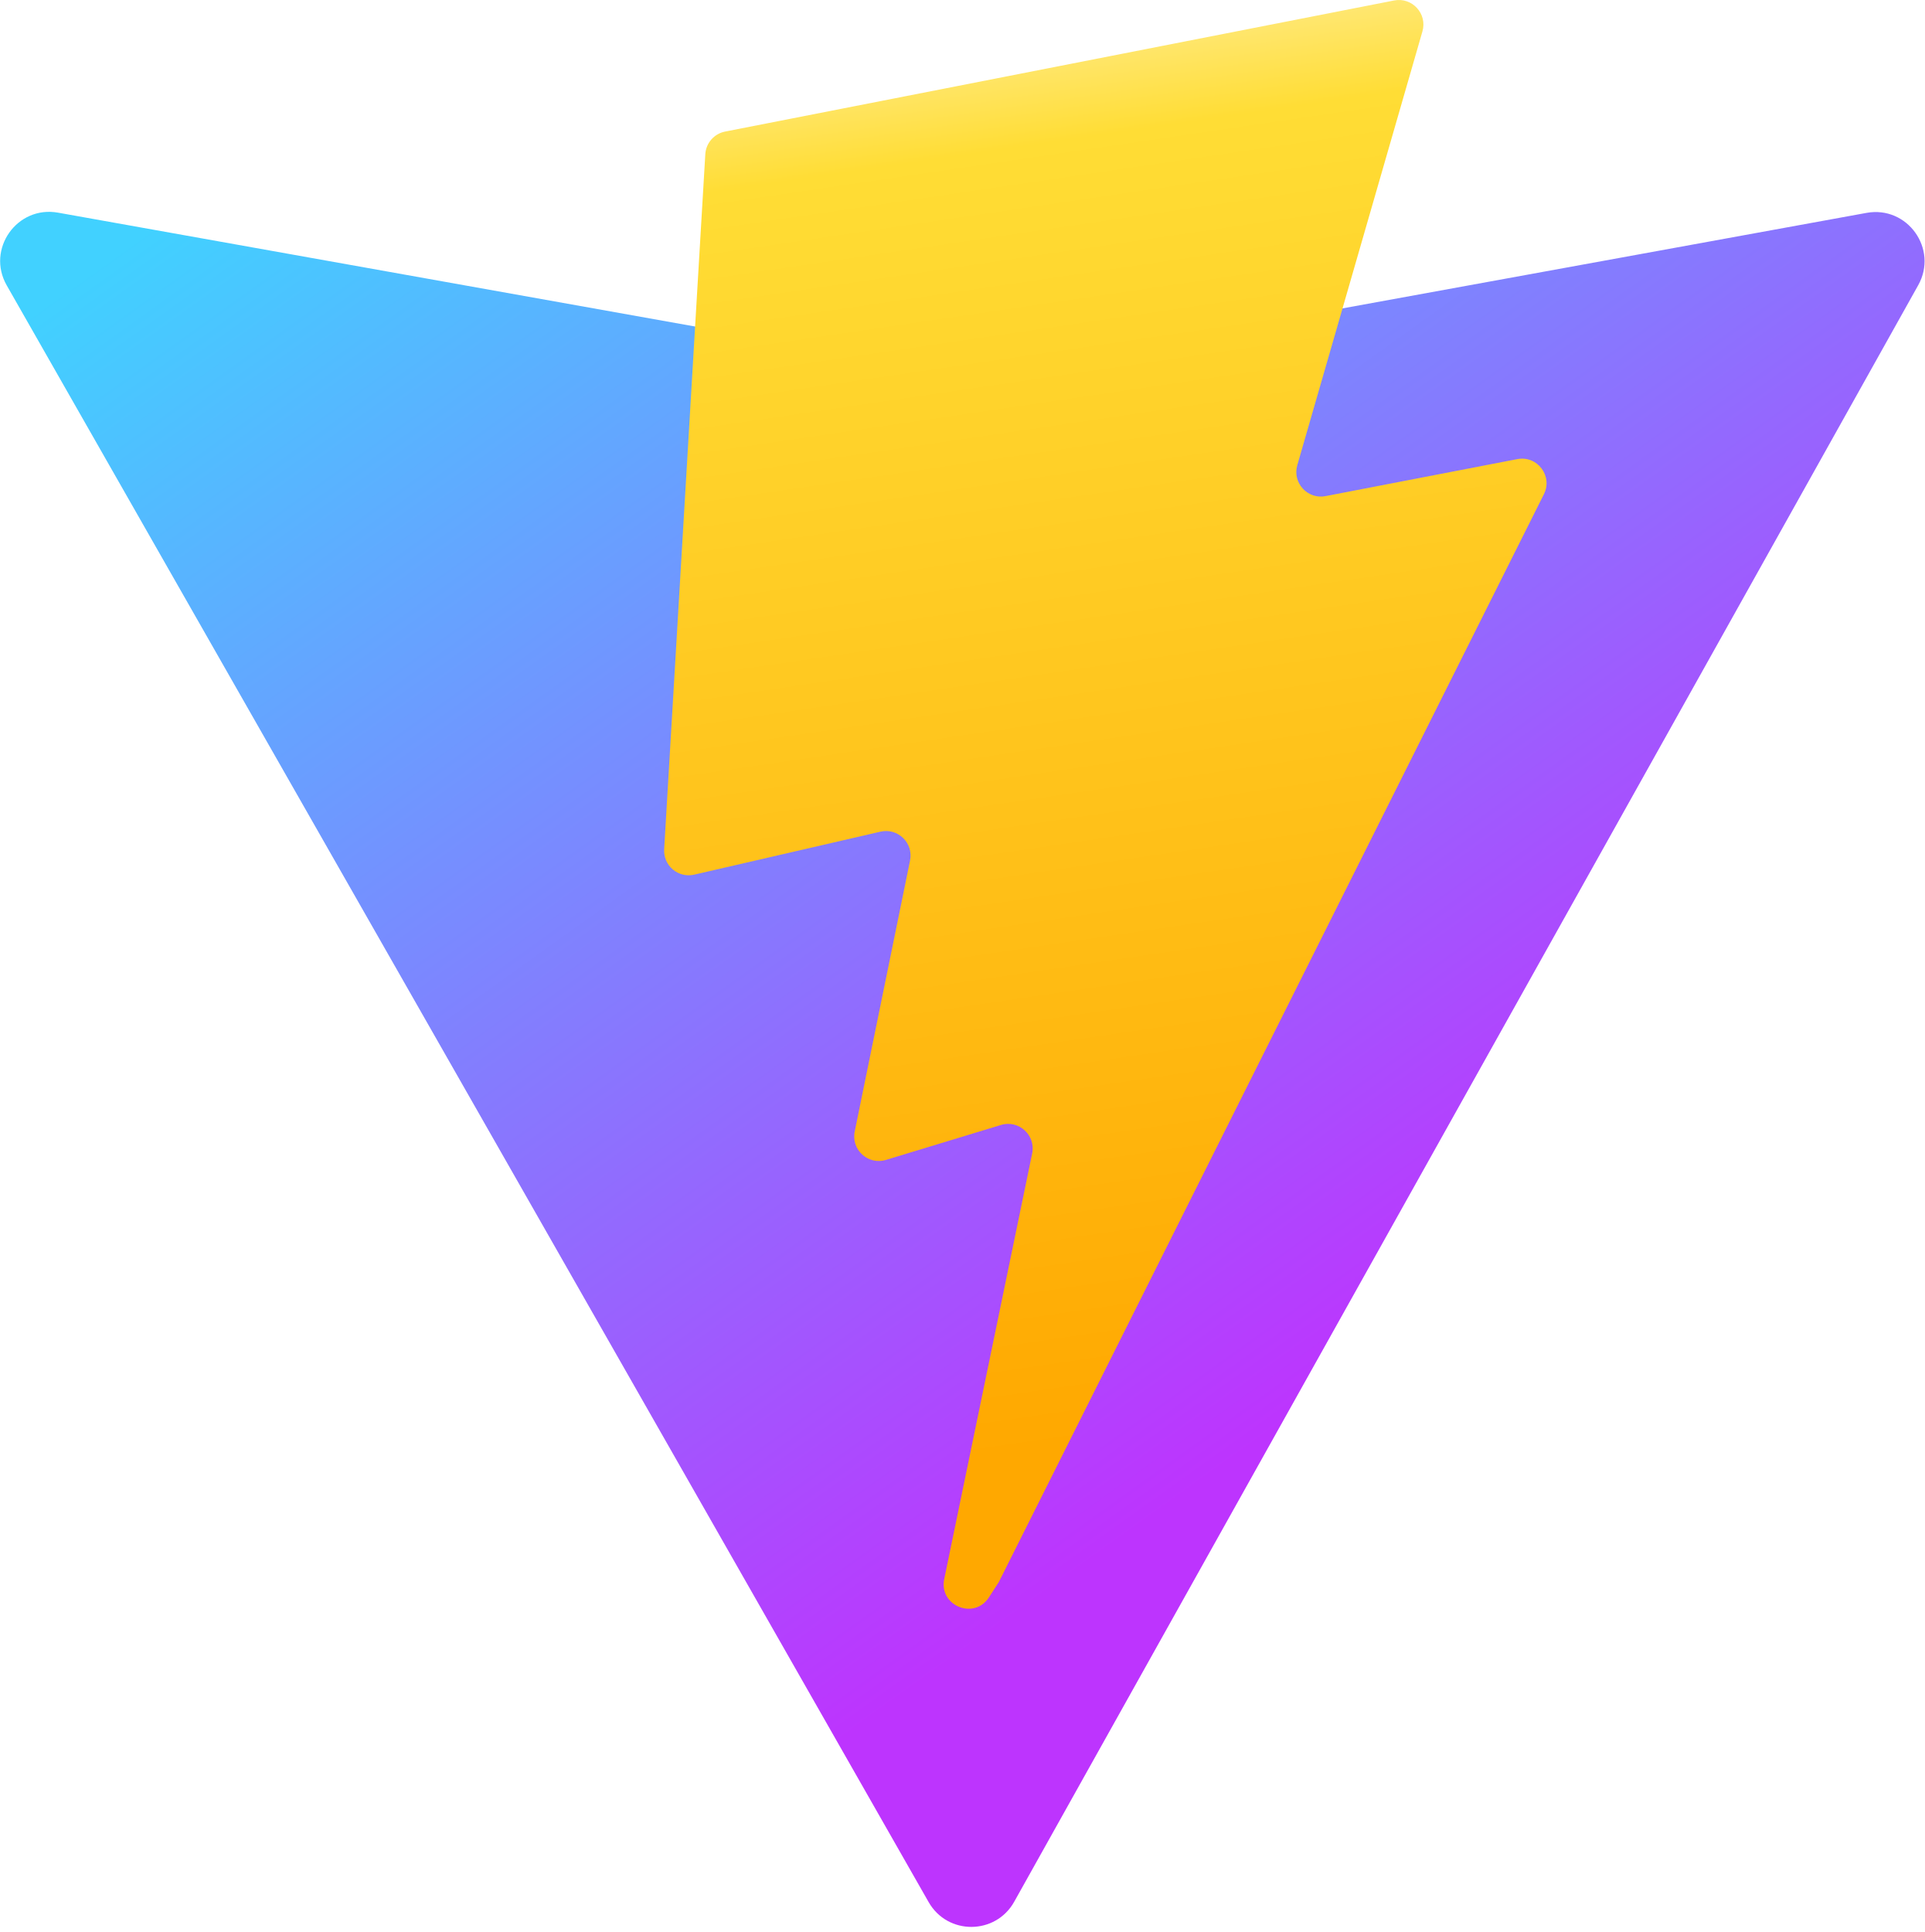
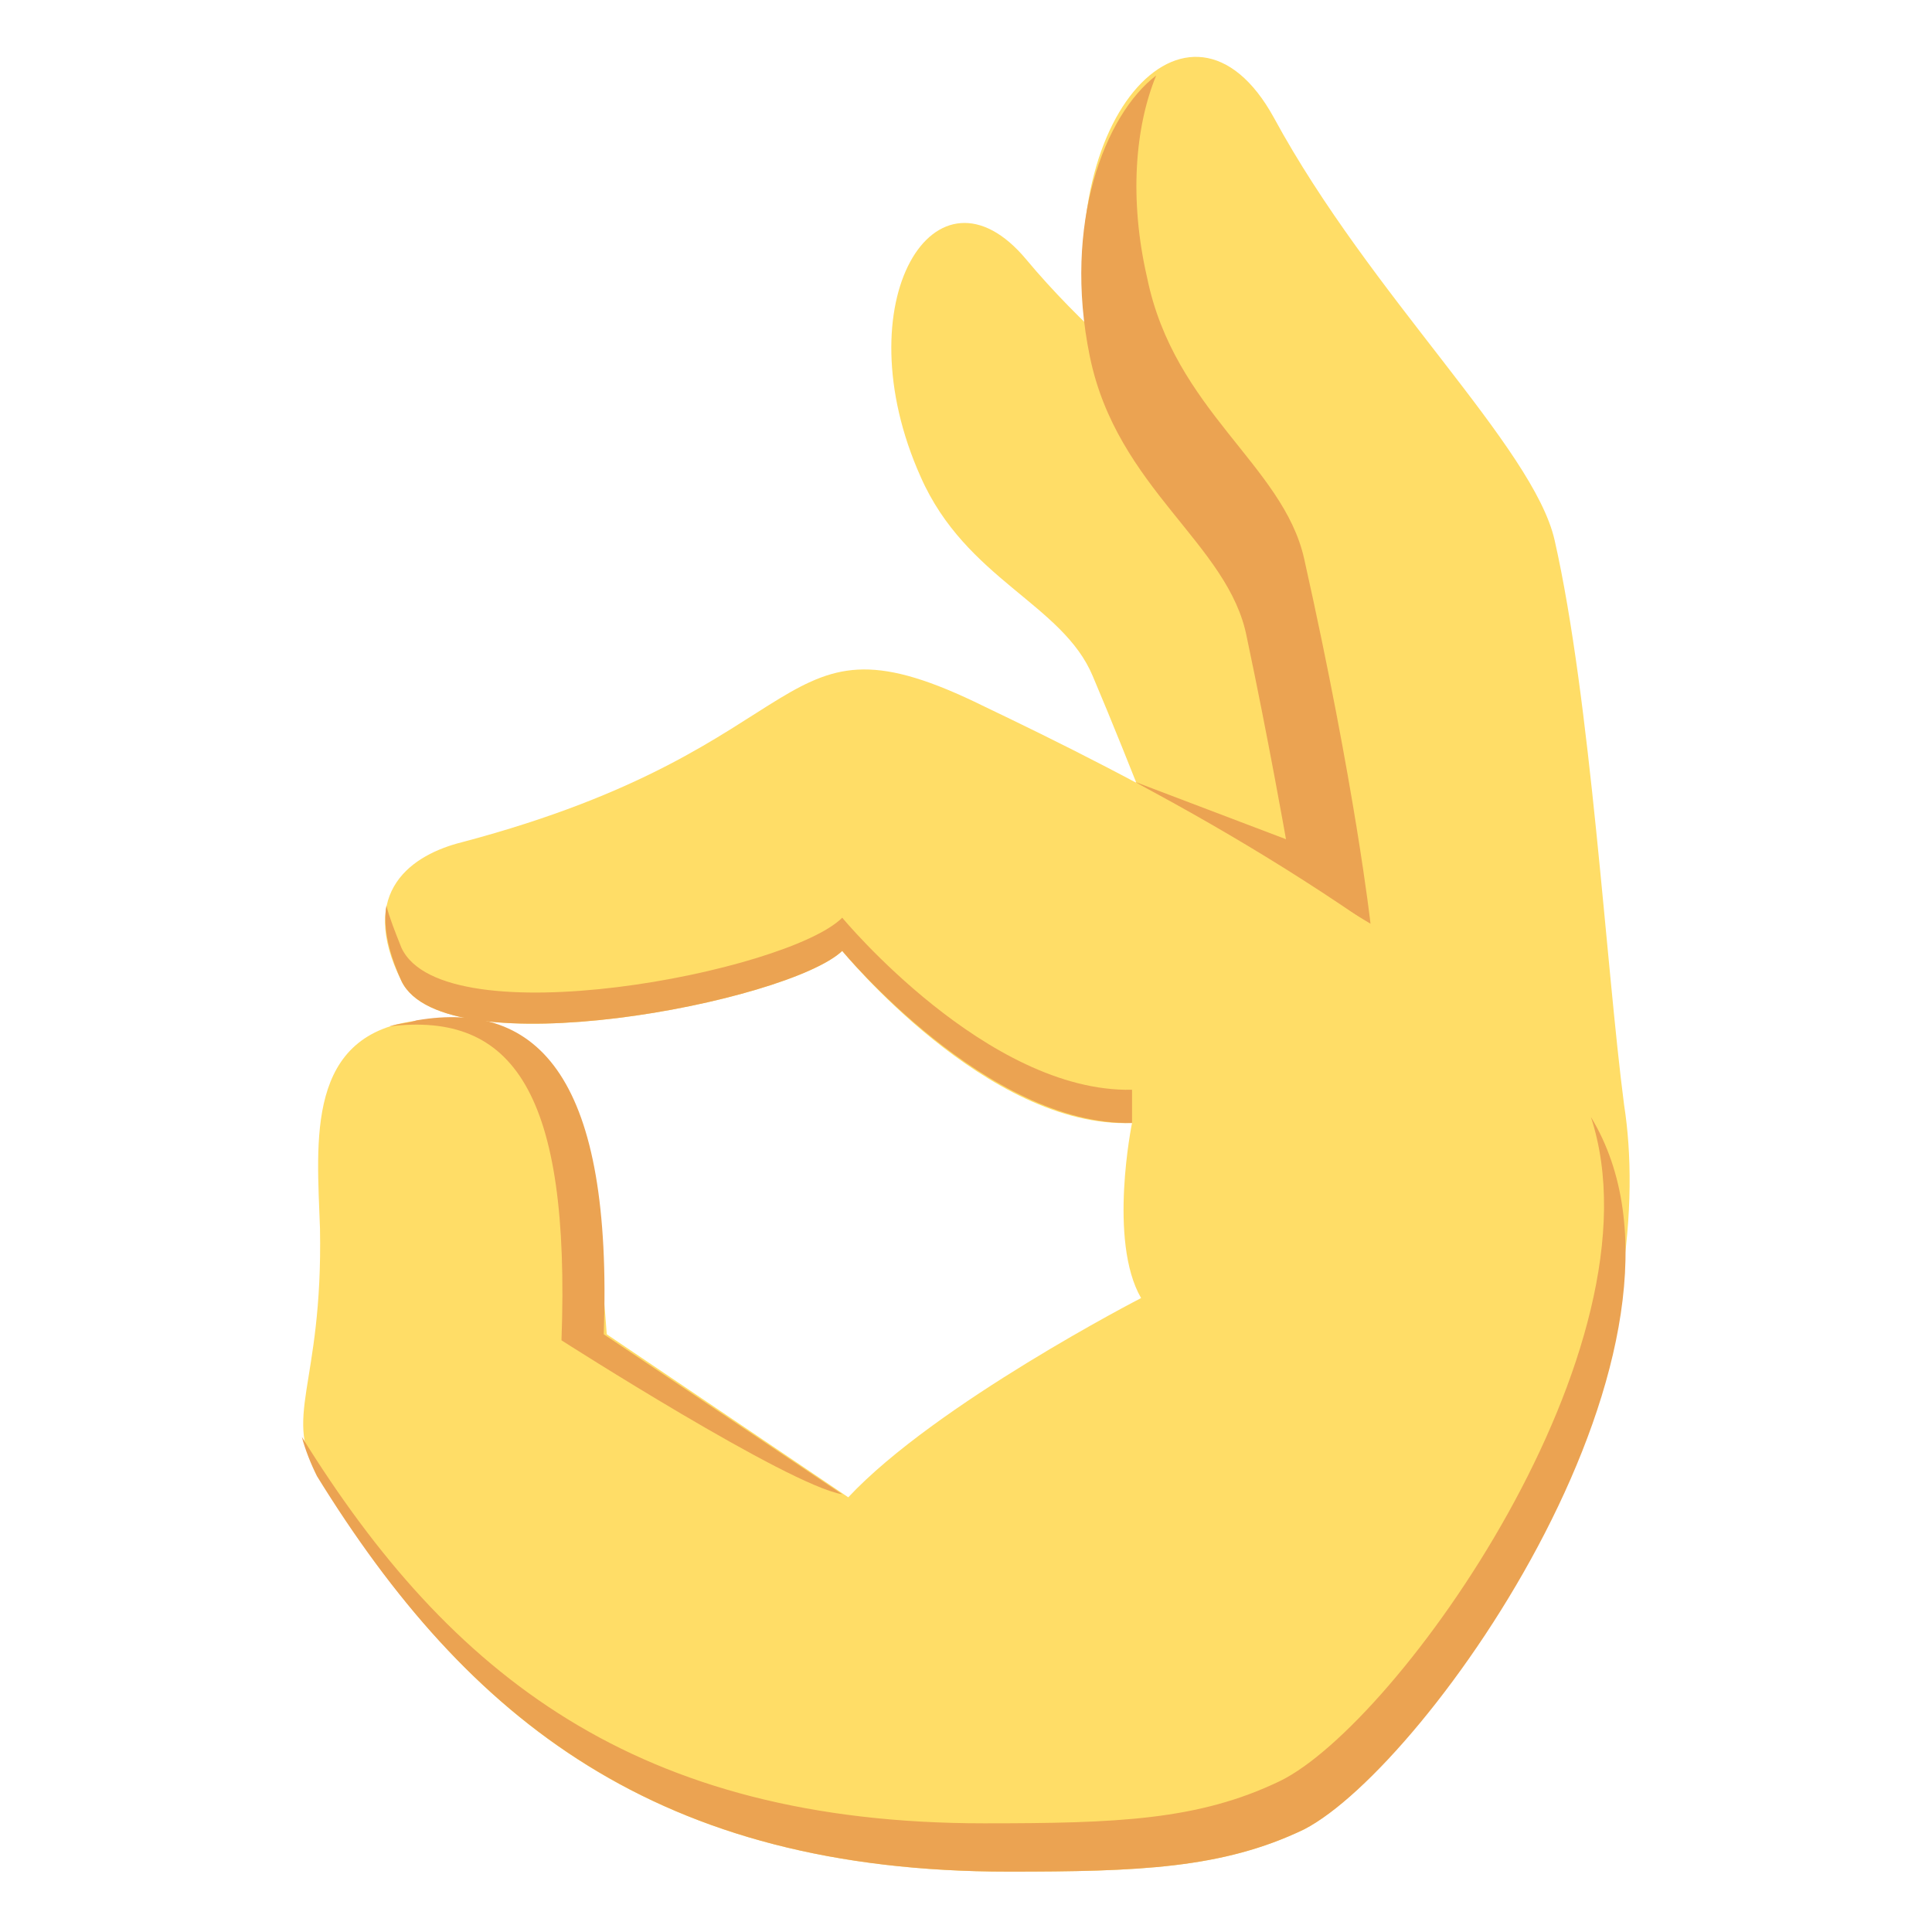
- <svg xmlns="http://www.w3.org/2000/svg" aria-hidden="true" role="img" class="iconify iconify--logos" width="31.88" height="32" preserveAspectRatio="xMidYMid meet" viewBox="0 0 256 257">
-   <defs>
-     <linearGradient id="IconifyId1813088fe1fbc01fb466" x1="-.828%" x2="57.636%" y1="7.652%" y2="78.411%">
-       <stop offset="0%" stop-color="#41D1FF" />
-       <stop offset="100%" stop-color="#BD34FE" />
-     </linearGradient>
-     <linearGradient id="IconifyId1813088fe1fbc01fb467" x1="43.376%" x2="50.316%" y1="2.242%" y2="89.03%">
-       <stop offset="0%" stop-color="#FFEA83" />
-       <stop offset="8.333%" stop-color="#FFDD35" />
-       <stop offset="100%" stop-color="#FFA800" />
-     </linearGradient>
-   </defs>
-   <path fill="url(#IconifyId1813088fe1fbc01fb466)" d="M255.153 37.938L134.897 252.976c-2.483 4.44-8.862 4.466-11.382.048L.875 37.958c-2.746-4.814 1.371-10.646 6.827-9.67l120.385 21.517a6.537 6.537 0 0 0 2.322-.004l117.867-21.483c5.438-.991 9.574 4.796 6.877 9.62Z" />
-   <path fill="url(#IconifyId1813088fe1fbc01fb467)" d="M185.432.063L96.44 17.501a3.268 3.268 0 0 0-2.634 3.014l-5.474 92.456a3.268 3.268 0 0 0 3.997 3.378l24.777-5.718c2.318-.535 4.413 1.507 3.936 3.838l-7.361 36.047c-.495 2.426 1.782 4.5 4.151 3.78l15.304-4.649c2.372-.72 4.652 1.36 4.15 3.788l-11.698 56.621c-.732 3.542 3.979 5.473 5.943 2.437l1.313-2.028l72.516-144.72c1.215-2.423-.88-5.186-3.54-4.672l-25.505 4.922c-2.396.462-4.435-1.77-3.759-4.114l16.646-57.705c.677-2.35-1.37-4.583-3.769-4.113Z" />
+ <svg xmlns="http://www.w3.org/2000/svg" viewBox="0 0 32 32" id="Ok-Hand--Streamline-Emojitwo" height="32" width="32">
+   <g fill="#ffdd67">
+     <path d="M24.3 16.4 21 18.75s-1.65 -4.6 -2.9 -7.55c-0.5 -1.2 -2.1 -1.6 -2.85 -3.3C13.95 5 15.5 2.5 17 4.3c1.75 2.1 4.35 3.65 4.9 4.85 0.85 2 2.4 7.25 2.4 7.25" stroke-width="0.5" />
+     <path d="M26.9 18.3c0.25 1.6 0.05 4.05 -1.35 6.95 0 0 -2.85 -3.4 -3.2 -5 0 0 -0.8 -5.95 -1.65 -9.75 -0.35 -1.55 -2.15 -2.45 -2.6 -4.65 -0.8 -3.8 1.6 -6.45 3 -3.9 1.6 2.95 4.3 5.45 4.65 7 0.6 2.65 0.85 7.05 1.15 9.35" stroke-width="0.5" />
+   </g>
+   <path fill="#eba352" d="M22.7 15.3s-0.25 -2.25 -1.1 -6.05c-0.35 -1.55 -2.15 -2.45 -2.6 -4.65 -0.3 -1.3 -0.2 -2.5 0.15 -3.35 -0.85 0.65 -1.55 2.45 -1.1 4.65 0.45 2.2 2.3 3.1 2.6 4.65 0.35 1.65 0.65 3.35 0.65 3.35l-2.5 -0.95 3.9 2.35" stroke-width="0.5" />
+   <path fill="#ffdd67" d="M25.7 17.7c-3.3 -3 -7 -4.85 -9.4 -6 -3.55 -1.75 -2.6 0.65 -8.65 2.25 -0.8 0.2 -1.75 0.8 -1 2.3 0.7 1.45 6.4 0.35 7.3 -0.5 0 0 2.4 2.95 4.8 2.85 0 0 -0.4 1.95 0.15 2.9 0 0 -3.4 1.75 -4.85 3.3l-4 -2.7c-0.3 -4.15 -1.05 -5.4 -3.1 -5.2 -1.9 0.2 -1.7 2 -1.65 3.45 0.05 2.65 -0.65 3.1 0 4.15 2.45 4 5.6 6.5 11.4 6.5 2.15 0 3.55 -0.05 4.9 -0.7 2.2 -1.15 7.75 -9.25 4.1 -12.6" stroke-width="0.5" />
+   <g fill="#eba352">
+     <path d="M26.35 18.5c1.25 3.8 -3.2 10.05 -5.15 11 -1.35 0.65 -2.7 0.7 -4.9 0.7 -5.75 0 -8.85 -2.45 -11.3 -6.4 0.05 0.2 0.15 0.45 0.25 0.65C7.75 28.5 10.9 31 16.7 31c2.15 0 3.55 -0.05 4.9 -0.7 2.05 -1.05 7 -8.1 4.75 -11.8" stroke-width="0.5" />
+     <path d="M9.3 22.2s3.75 2.4 4.65 2.55L10 22.1c0.15 -4.2 -1.05 -5.55 -3.1 -5.2 -0.15 0.05 -0.3 0.05 -0.45 0.1 2.05 -0.25 3 1.1 2.85 5.2" stroke-width="0.5" />
+     <path d="M13.95 15.75s2.4 2.9 4.8 2.85v-0.55c-2.4 0.05 -4.8 -2.85 -4.8 -2.85 -0.9 0.9 -6.6 2 -7.3 0.5 -0.1 -0.25 -0.2 -0.5 -0.25 -0.7 -0.05 0.3 0 0.7 0.25 1.25 0.7 1.45 6.4 0.35 7.3 -0.5" stroke-width="0.5" />
+   </g>
</svg>
